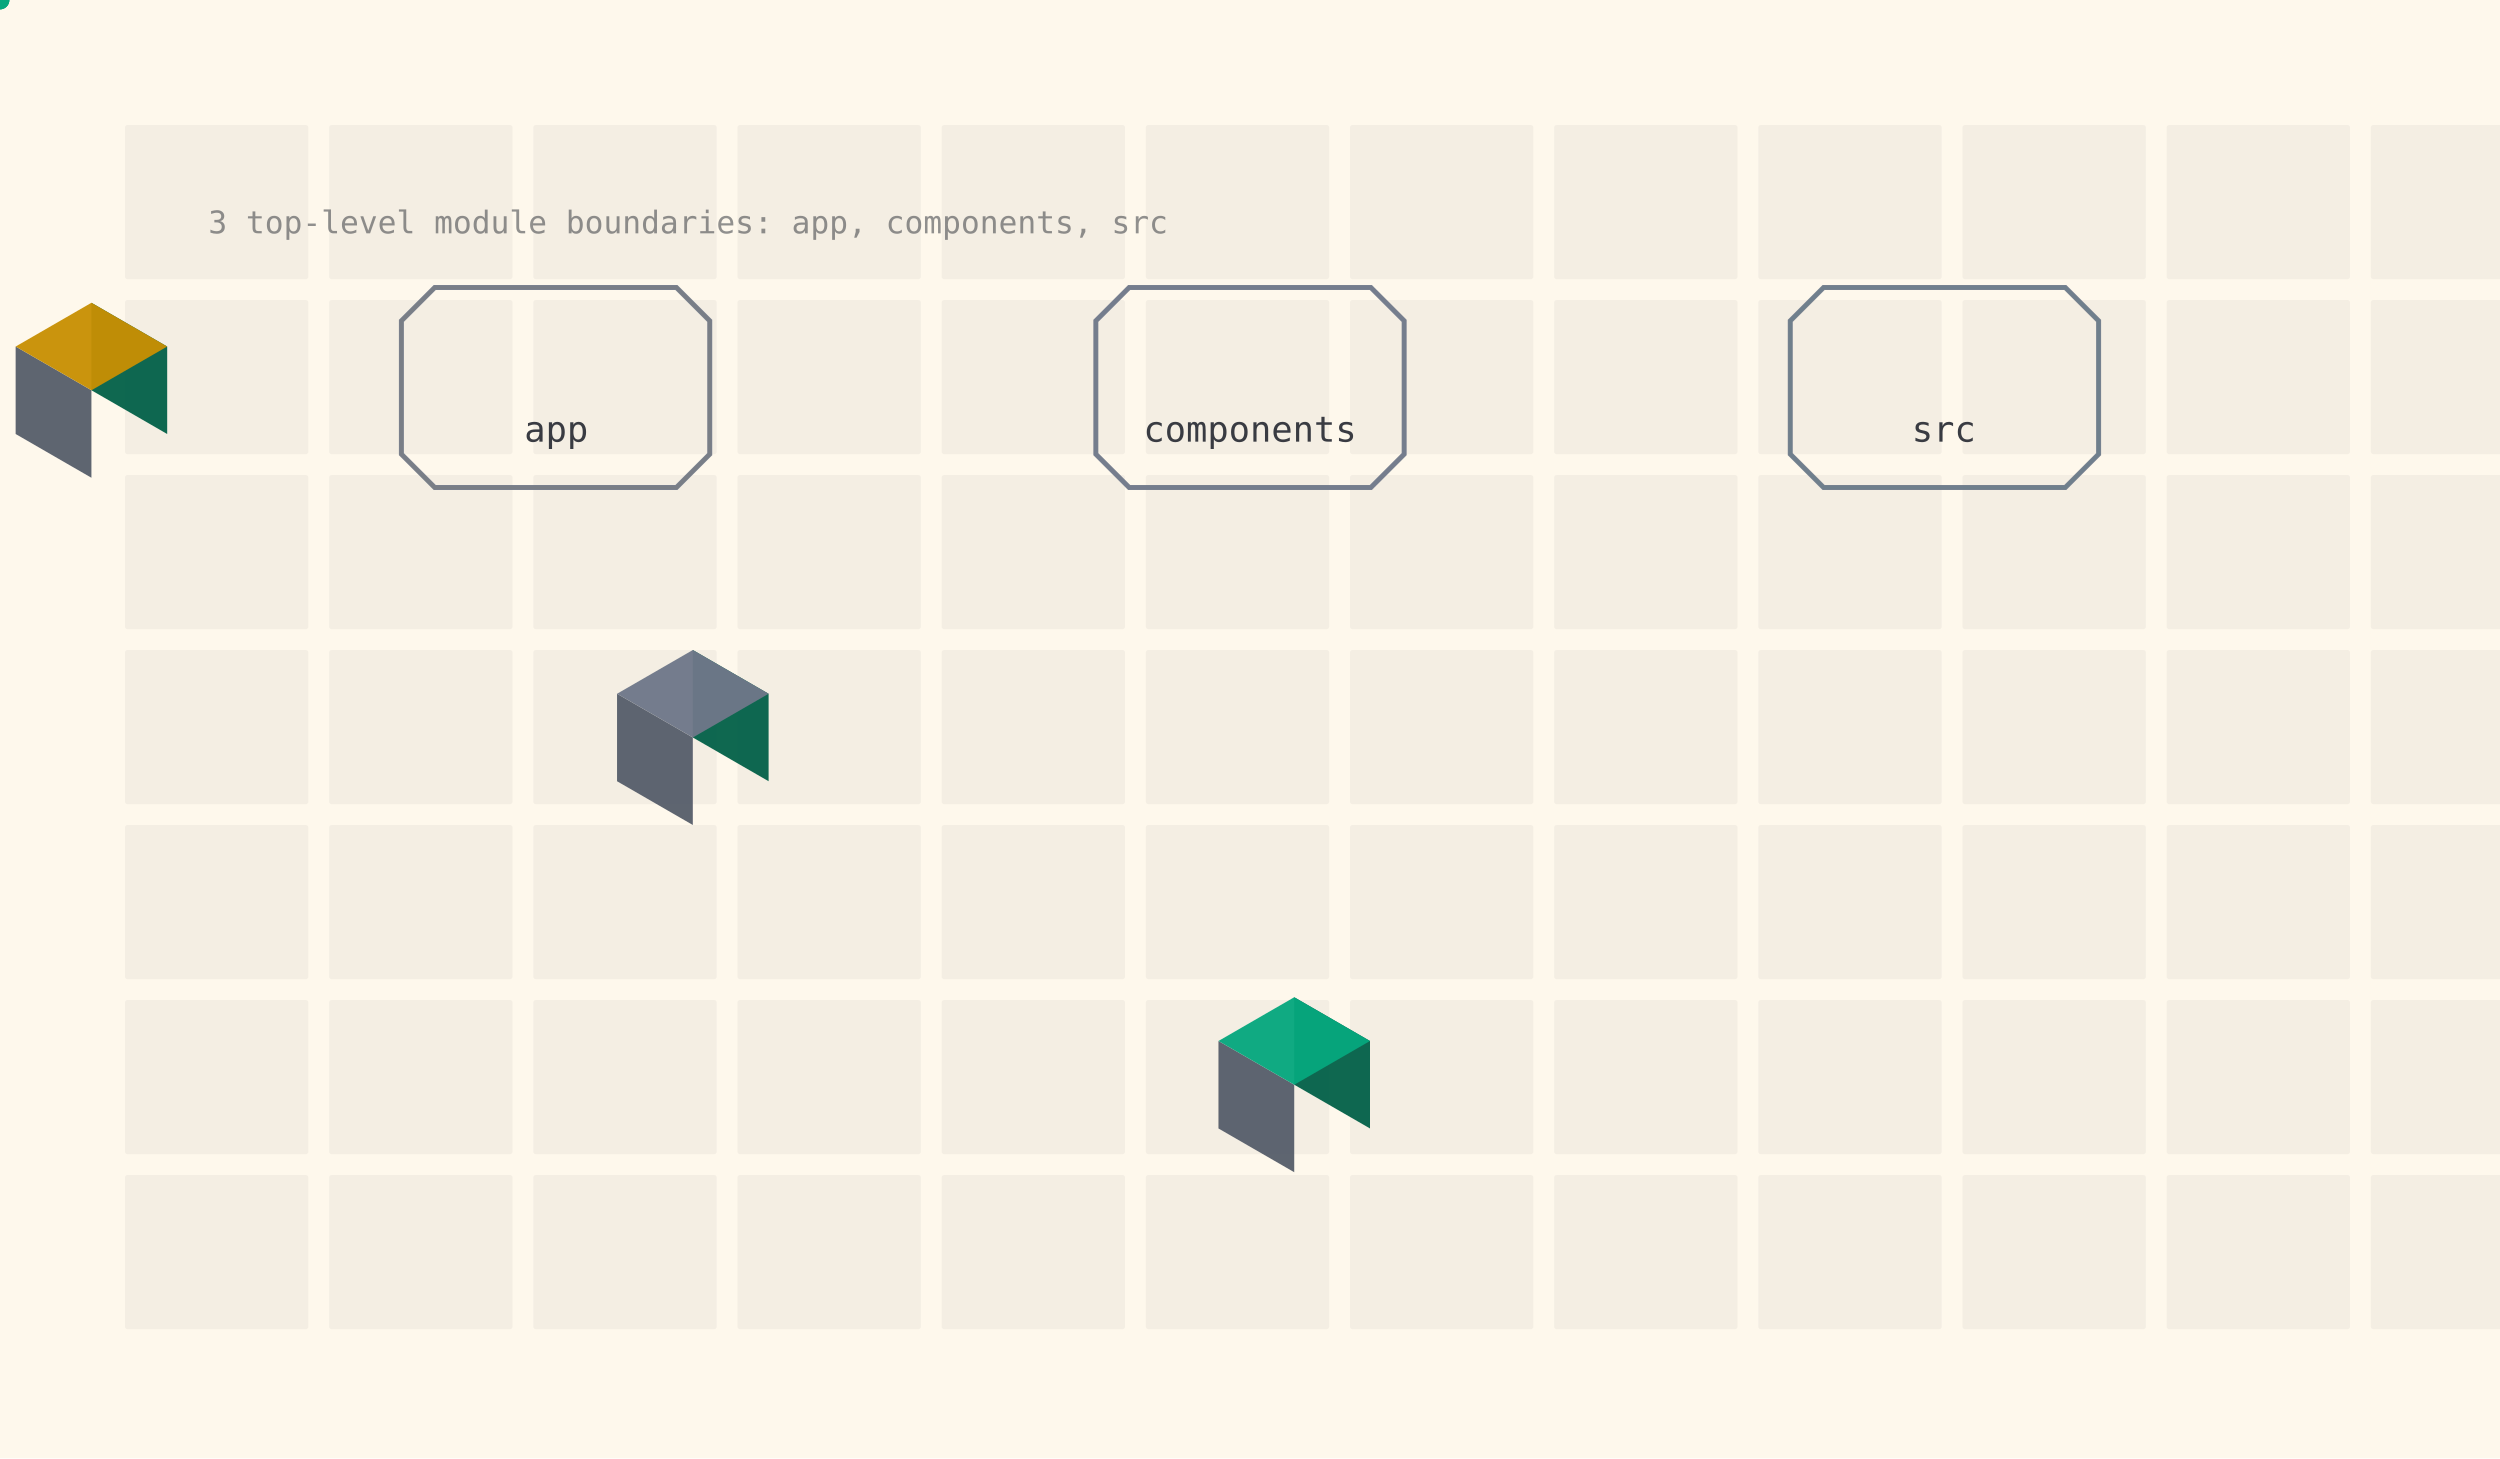
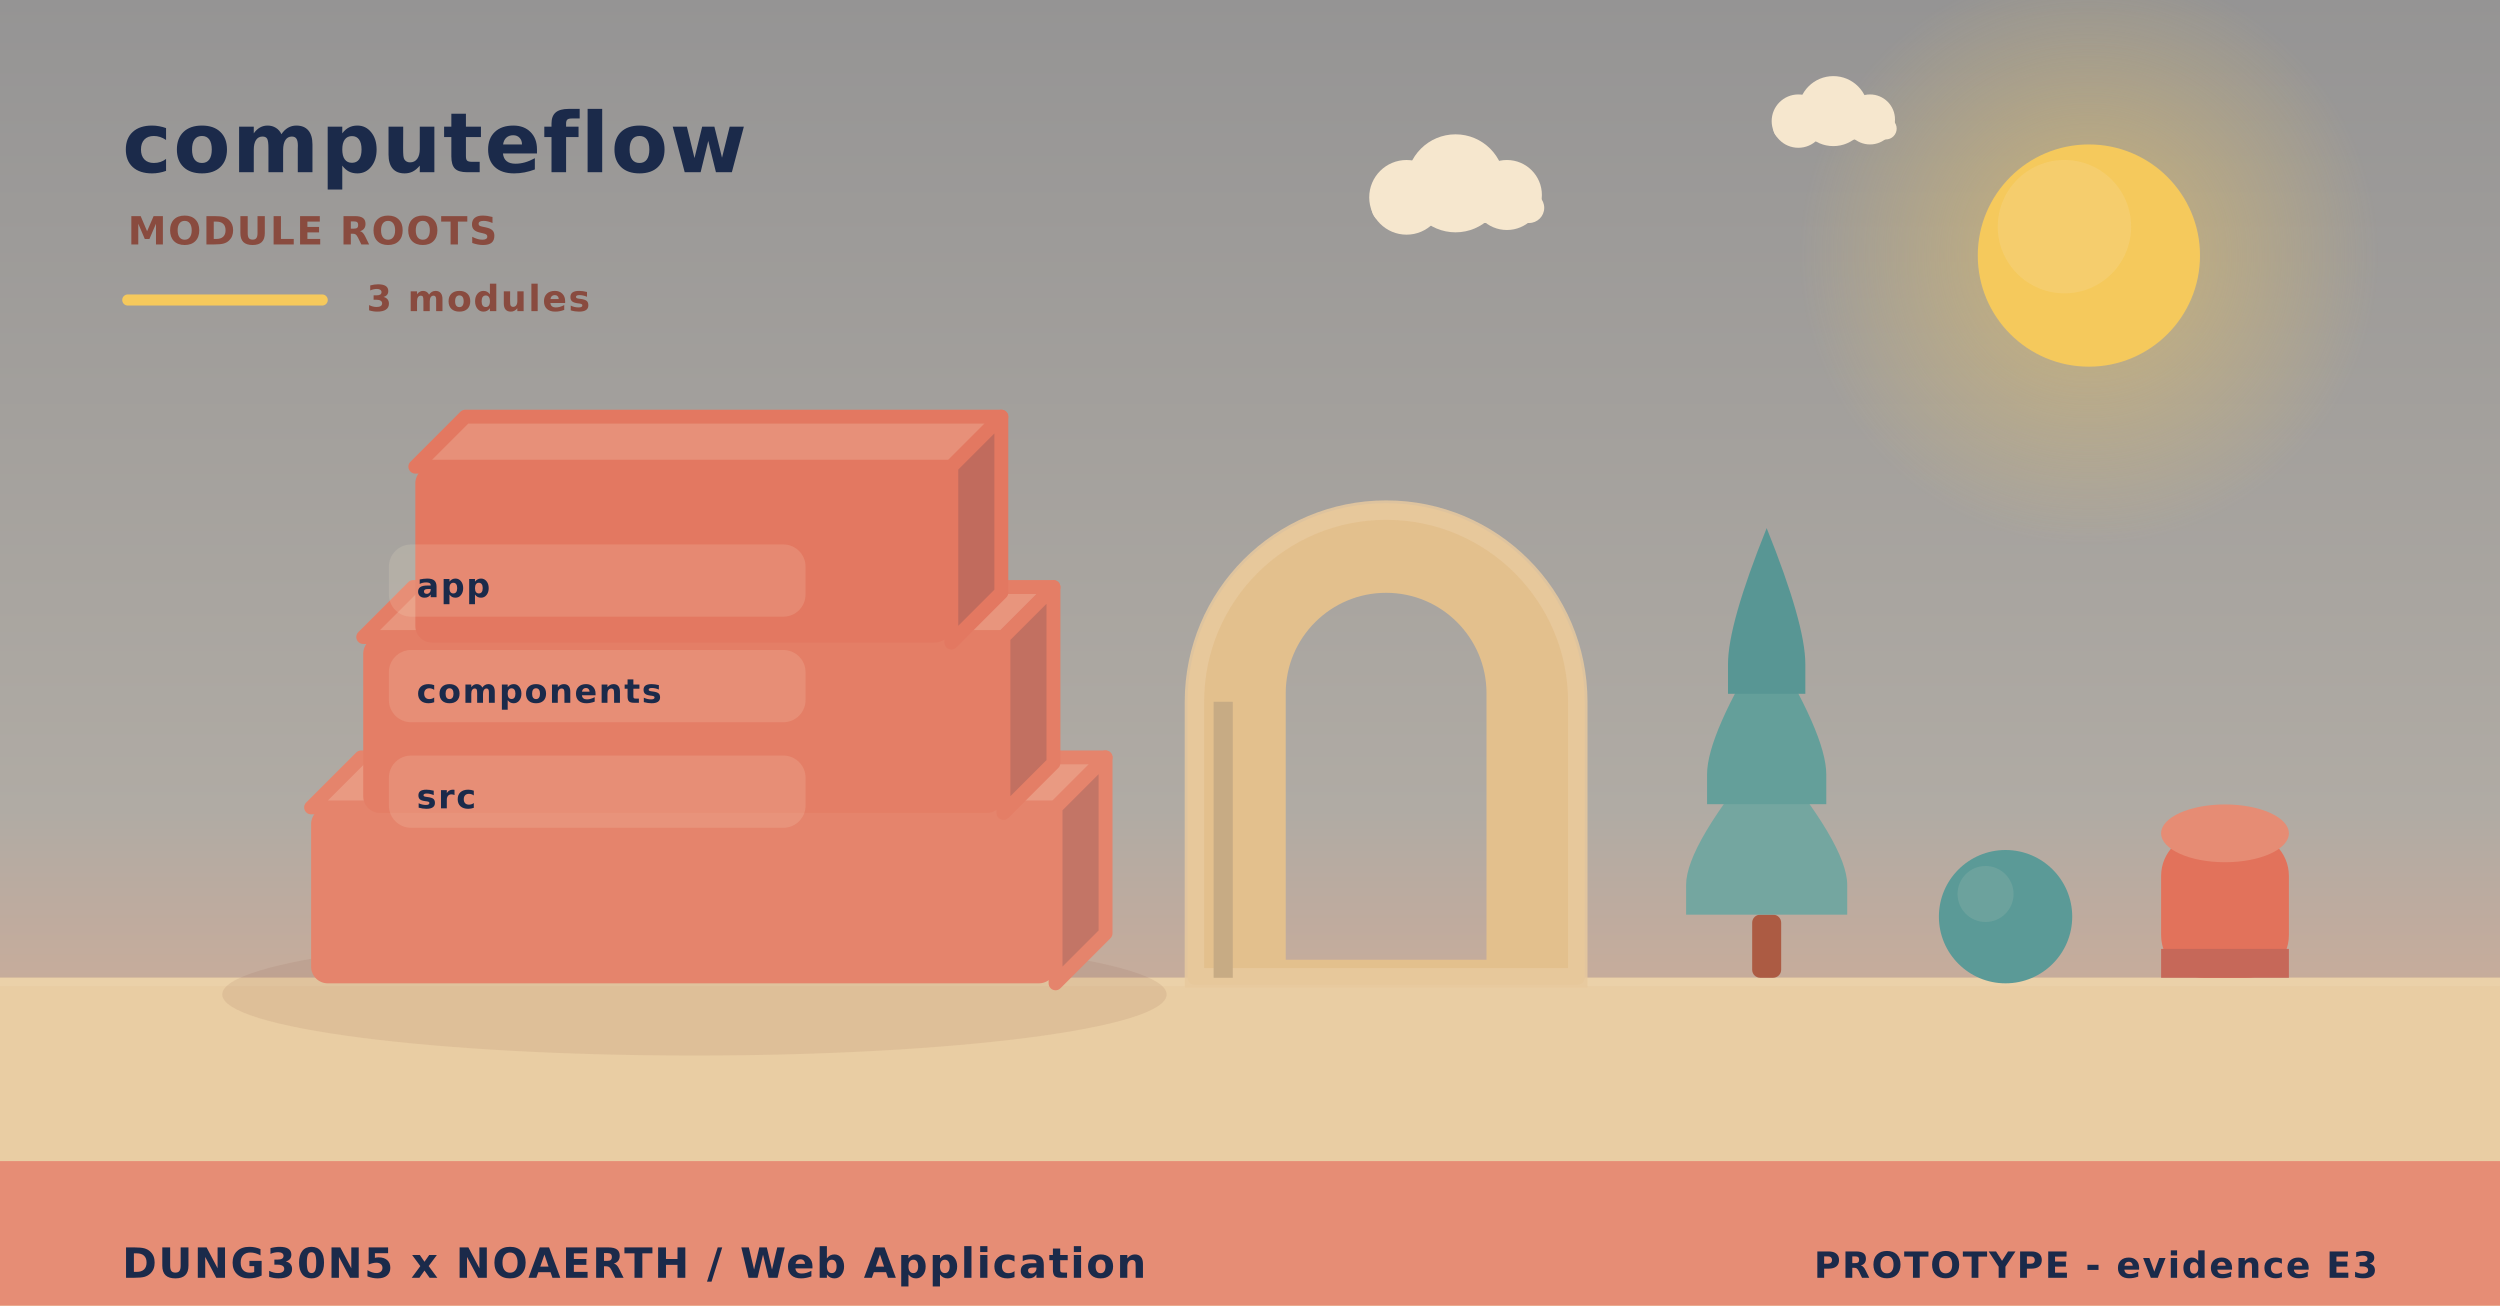
- <svg xmlns="http://www.w3.org/2000/svg" viewBox="0 0 1200 700" width="1200" height="700" role="img" aria-label="computeflow architecture">
-   <rect width="1200" height="700" fill="#fef8ec" />
-   <defs>
-     <linearGradient id="ga" x1="0" y1="0" x2="1" y2="1">
-       <stop offset="0%" stop-color="#c78f02" />
-       <stop offset="100%" stop-color="#6e7788" />
-     </linearGradient>
-   </defs>
-   <rect x="60.00" y="60.00" width="88.00" height="74.00" rx="1.20" fill="#252831" opacity="0.05" />
-   <rect x="158.00" y="60.00" width="88.00" height="74.00" rx="1.20" fill="#252831" opacity="0.05" />
-   <rect x="256.00" y="60.00" width="88.00" height="74.00" rx="1.20" fill="#252831" opacity="0.05" />
-   <rect x="354.00" y="60.00" width="88.00" height="74.00" rx="1.20" fill="#252831" opacity="0.05" />
-   <rect x="452.00" y="60.00" width="88.00" height="74.00" rx="1.20" fill="#252831" opacity="0.05" />
-   <rect x="550.00" y="60.00" width="88.00" height="74.00" rx="1.20" fill="#252831" opacity="0.05" />
-   <rect x="648.00" y="60.00" width="88.00" height="74.00" rx="1.20" fill="#252831" opacity="0.05" />
-   <rect x="746.00" y="60.00" width="88.00" height="74.00" rx="1.20" fill="#252831" opacity="0.05" />
-   <rect x="844.00" y="60.00" width="88.00" height="74.00" rx="1.20" fill="#252831" opacity="0.05" />
-   <rect x="942.00" y="60.00" width="88.00" height="74.00" rx="1.20" fill="#252831" opacity="0.05" />
-   <rect x="1040.00" y="60.00" width="88.00" height="74.00" rx="1.20" fill="#252831" opacity="0.05" />
-   <rect x="1138.00" y="60.00" width="88.00" height="74.00" rx="1.20" fill="#252831" opacity="0.05" />
-   <rect x="60.00" y="144.00" width="88.00" height="74.00" rx="1.20" fill="#252831" opacity="0.05" />
-   <rect x="158.00" y="144.00" width="88.00" height="74.00" rx="1.20" fill="#252831" opacity="0.05" />
-   <rect x="256.00" y="144.00" width="88.00" height="74.00" rx="1.20" fill="#252831" opacity="0.05" />
-   <rect x="354.00" y="144.00" width="88.00" height="74.00" rx="1.20" fill="#252831" opacity="0.05" />
-   <rect x="452.00" y="144.00" width="88.00" height="74.00" rx="1.20" fill="#252831" opacity="0.05" />
-   <rect x="550.00" y="144.00" width="88.00" height="74.00" rx="1.20" fill="#252831" opacity="0.05" />
-   <rect x="648.00" y="144.00" width="88.00" height="74.00" rx="1.20" fill="#252831" opacity="0.05" />
-   <rect x="746.00" y="144.00" width="88.00" height="74.00" rx="1.20" fill="#252831" opacity="0.05" />
-   <rect x="844.00" y="144.00" width="88.00" height="74.00" rx="1.20" fill="#252831" opacity="0.05" />
-   <rect x="942.00" y="144.00" width="88.00" height="74.00" rx="1.20" fill="#252831" opacity="0.05" />
-   <rect x="1040.00" y="144.00" width="88.00" height="74.00" rx="1.20" fill="#252831" opacity="0.05" />
-   <rect x="1138.00" y="144.00" width="88.00" height="74.00" rx="1.20" fill="#252831" opacity="0.05" />
-   <rect x="60.00" y="228.00" width="88.00" height="74.00" rx="1.20" fill="#252831" opacity="0.05" />
-   <rect x="158.00" y="228.00" width="88.00" height="74.00" rx="1.20" fill="#252831" opacity="0.05" />
-   <rect x="256.00" y="228.00" width="88.00" height="74.00" rx="1.20" fill="#252831" opacity="0.05" />
-   <rect x="354.00" y="228.00" width="88.00" height="74.00" rx="1.20" fill="#252831" opacity="0.05" />
-   <rect x="452.00" y="228.00" width="88.00" height="74.00" rx="1.20" fill="#252831" opacity="0.05" />
-   <rect x="550.00" y="228.00" width="88.00" height="74.00" rx="1.20" fill="#252831" opacity="0.05" />
-   <rect x="648.00" y="228.00" width="88.00" height="74.00" rx="1.20" fill="#252831" opacity="0.05" />
-   <rect x="746.00" y="228.00" width="88.00" height="74.00" rx="1.20" fill="#252831" opacity="0.05" />
-   <rect x="844.00" y="228.00" width="88.00" height="74.00" rx="1.20" fill="#252831" opacity="0.05" />
-   <rect x="942.00" y="228.00" width="88.00" height="74.00" rx="1.20" fill="#252831" opacity="0.05" />
-   <rect x="1040.00" y="228.00" width="88.00" height="74.00" rx="1.20" fill="#252831" opacity="0.05" />
-   <rect x="1138.00" y="228.00" width="88.00" height="74.00" rx="1.20" fill="#252831" opacity="0.05" />
-   <rect x="60.00" y="312.00" width="88.00" height="74.00" rx="1.20" fill="#252831" opacity="0.05" />
-   <rect x="158.00" y="312.00" width="88.00" height="74.00" rx="1.20" fill="#252831" opacity="0.05" />
-   <rect x="256.00" y="312.00" width="88.00" height="74.00" rx="1.20" fill="#252831" opacity="0.05" />
-   <rect x="354.00" y="312.00" width="88.00" height="74.00" rx="1.20" fill="#252831" opacity="0.05" />
-   <rect x="452.00" y="312.00" width="88.00" height="74.00" rx="1.20" fill="#252831" opacity="0.05" />
-   <rect x="550.00" y="312.00" width="88.00" height="74.00" rx="1.20" fill="#252831" opacity="0.05" />
-   <rect x="648.00" y="312.00" width="88.00" height="74.00" rx="1.20" fill="#252831" opacity="0.05" />
-   <rect x="746.00" y="312.00" width="88.00" height="74.00" rx="1.20" fill="#252831" opacity="0.05" />
-   <rect x="844.00" y="312.00" width="88.00" height="74.00" rx="1.20" fill="#252831" opacity="0.05" />
-   <rect x="942.00" y="312.00" width="88.00" height="74.00" rx="1.20" fill="#252831" opacity="0.05" />
-   <rect x="1040.00" y="312.00" width="88.00" height="74.00" rx="1.20" fill="#252831" opacity="0.05" />
-   <rect x="1138.00" y="312.00" width="88.00" height="74.00" rx="1.20" fill="#252831" opacity="0.05" />
-   <rect x="60.00" y="396.00" width="88.00" height="74.00" rx="1.20" fill="#252831" opacity="0.05" />
-   <rect x="158.00" y="396.00" width="88.00" height="74.00" rx="1.20" fill="#252831" opacity="0.05" />
-   <rect x="256.00" y="396.00" width="88.00" height="74.00" rx="1.20" fill="#252831" opacity="0.05" />
-   <rect x="354.00" y="396.00" width="88.00" height="74.00" rx="1.20" fill="#252831" opacity="0.05" />
-   <rect x="452.00" y="396.00" width="88.00" height="74.00" rx="1.20" fill="#252831" opacity="0.05" />
-   <rect x="550.00" y="396.00" width="88.00" height="74.00" rx="1.20" fill="#252831" opacity="0.05" />
-   <rect x="648.00" y="396.00" width="88.00" height="74.00" rx="1.20" fill="#252831" opacity="0.05" />
-   <rect x="746.00" y="396.00" width="88.00" height="74.00" rx="1.20" fill="#252831" opacity="0.05" />
-   <rect x="844.00" y="396.00" width="88.00" height="74.00" rx="1.20" fill="#252831" opacity="0.05" />
-   <rect x="942.00" y="396.00" width="88.00" height="74.00" rx="1.20" fill="#252831" opacity="0.05" />
-   <rect x="1040.00" y="396.00" width="88.00" height="74.00" rx="1.20" fill="#252831" opacity="0.05" />
-   <rect x="1138.00" y="396.00" width="88.00" height="74.00" rx="1.20" fill="#252831" opacity="0.05" />
-   <rect x="60.00" y="480.00" width="88.00" height="74.00" rx="1.20" fill="#252831" opacity="0.05" />
-   <rect x="158.00" y="480.00" width="88.00" height="74.00" rx="1.20" fill="#252831" opacity="0.05" />
-   <rect x="256.00" y="480.00" width="88.00" height="74.00" rx="1.20" fill="#252831" opacity="0.05" />
-   <rect x="354.00" y="480.00" width="88.00" height="74.00" rx="1.20" fill="#252831" opacity="0.05" />
-   <rect x="452.00" y="480.00" width="88.00" height="74.00" rx="1.20" fill="#252831" opacity="0.05" />
-   <rect x="550.00" y="480.00" width="88.00" height="74.00" rx="1.20" fill="#252831" opacity="0.05" />
-   <rect x="648.00" y="480.00" width="88.00" height="74.00" rx="1.20" fill="#252831" opacity="0.05" />
-   <rect x="746.00" y="480.00" width="88.00" height="74.00" rx="1.20" fill="#252831" opacity="0.05" />
-   <rect x="844.00" y="480.00" width="88.00" height="74.00" rx="1.20" fill="#252831" opacity="0.05" />
-   <rect x="942.00" y="480.00" width="88.00" height="74.00" rx="1.20" fill="#252831" opacity="0.05" />
-   <rect x="1040.00" y="480.00" width="88.00" height="74.00" rx="1.20" fill="#252831" opacity="0.05" />
-   <rect x="1138.00" y="480.00" width="88.00" height="74.00" rx="1.20" fill="#252831" opacity="0.05" />
-   <rect x="60.00" y="564.00" width="88.00" height="74.00" rx="1.20" fill="#252831" opacity="0.05" />
-   <rect x="158.00" y="564.00" width="88.00" height="74.00" rx="1.20" fill="#252831" opacity="0.05" />
-   <rect x="256.00" y="564.00" width="88.00" height="74.00" rx="1.20" fill="#252831" opacity="0.05" />
-   <rect x="354.00" y="564.00" width="88.00" height="74.00" rx="1.20" fill="#252831" opacity="0.05" />
-   <rect x="452.00" y="564.00" width="88.00" height="74.00" rx="1.20" fill="#252831" opacity="0.05" />
-   <rect x="550.00" y="564.00" width="88.00" height="74.00" rx="1.20" fill="#252831" opacity="0.05" />
-   <rect x="648.00" y="564.00" width="88.00" height="74.00" rx="1.20" fill="#252831" opacity="0.05" />
-   <rect x="746.00" y="564.00" width="88.00" height="74.00" rx="1.20" fill="#252831" opacity="0.05" />
-   <rect x="844.00" y="564.00" width="88.00" height="74.00" rx="1.20" fill="#252831" opacity="0.05" />
-   <rect x="942.00" y="564.00" width="88.00" height="74.00" rx="1.20" fill="#252831" opacity="0.05" />
-   <rect x="1040.00" y="564.00" width="88.00" height="74.00" rx="1.20" fill="#252831" opacity="0.05" />
-   <rect x="1138.00" y="564.00" width="88.00" height="74.00" rx="1.20" fill="#252831" opacity="0.05" />
-   <path d="M208.67,138.00 H324.67 L340.67,154.00 V218.00 L324.67,234.00 H208.67 L192.67,218.00 V154.00 Z" fill="none" stroke="rgba(199,143,2,0.550)" stroke-width="1.80" opacity="0.90" />
-   <polygon points="43.88,187.33 80.25,208.33 80.25,166.33 43.88,145.33" fill="#036148" opacity="0.95" />
-   <polygon points="7.51,208.33 43.88,229.33 43.88,187.33 7.51,166.33" fill="#565d6a" opacity="0.95" />
-   <polygon points="43.88,145.33 80.25,166.33 43.88,187.33 7.51,166.33" fill="#c78f02" opacity="0.95" />
-   <text x="267" y="212" font-family="ui-monospace,Menlo,monospace" font-size="17" fill="rgba(37,40,49,0.900)" text-anchor="middle">app</text>
+ <svg xmlns="http://www.w3.org/2000/svg" width="900" height="470" viewBox="0 0 900 470" role="img" aria-label="computeflow - how it is built">
+   <linearGradient id="skya" x1="0" y1="0" x2="0" y2="1">
+     <stop offset="0" stop-color="#959494" />
+     <stop offset="0.62" stop-color="#b0aba4" />
+     <stop offset="1" stop-color="#f3ad8a" />
+   </linearGradient>
+   <rect width="900" height="470" fill="url(#skya)" />
+   <radialGradient id="suna">
+     <stop offset="0.35" stop-color="#f5c95c" stop-opacity="0.34" />
+     <stop offset="1" stop-color="#f5c95c" stop-opacity="0" />
+   </radialGradient>
+   <circle cx="752" cy="92" r="104" fill="url(#suna)" />
+   <circle cx="752" cy="92" r="40" fill="#f5c95c" />
+   <circle cx="743.2" cy="81.6" r="24" fill="#f5d27e" opacity="0.5" />
  <g>
-     <path d="M208.67,138.00 H324.67 L340.67,154.00 V218.00 L324.67,234.00 H208.67 L192.67,218.00 V154.00 Z" fill="none" stroke="#6e7788" stroke-width="2.40" opacity="0.90" />
-     <animate attributeName="opacity" values="0.25;1.0;0.25" dur="18.5s" begin="0.0s" repeatCount="indefinite" />
+     <circle cx="524" cy="66" r="17.64" fill="#f6e7ce" />
+     <circle cx="506.36" cy="71.04" r="13.44" fill="#f6e7ce" />
+     <circle cx="542.48" cy="70.2" r="12.6" fill="#f6e7ce" />
+     <rect x="493.76" y="69.36" width="62.16" height="10.92" rx="5.46" fill="#f6e7ce" />
+     <animateTransform attributeName="transform" type="translate" values="0 0;24 0;0 0" dur="36s" begin="0s" repeatCount="indefinite" />
  </g>
-   <g opacity="0.9">
-     <circle cx="0.00" cy="0.00" r="4.50" fill="#05a77d" opacity="1.00" />
-     <animateTransform attributeName="transform" type="translate" values="266.67,184.00 600.00,184.00" dur="6.167s" begin="0.0s" repeatCount="indefinite" />
-     <animateTransform attributeName="transform" type="translate" values="600.00,184.00 266.67,184.00" dur="6.167s" begin="3.083s" repeatCount="indefinite" />
+   <g>
+     <circle cx="660" cy="40" r="12.6" fill="#f6e7ce" />
+     <circle cx="647.4" cy="43.6" r="9.6" fill="#f6e7ce" />
+     <circle cx="673.2" cy="43" r="9" fill="#f6e7ce" />
+     <rect x="638.4" y="42.4" width="44.4" height="7.8" rx="3.9" fill="#f6e7ce" />
+     <animateTransform attributeName="transform" type="translate" values="0 0;-18 0;0 0" dur="46s" begin="3s" repeatCount="indefinite" />
  </g>
-   <path d="M542.00,138.00 H658.00 L674.00,154.00 V218.00 L658.00,234.00 H542.00 L526.00,218.00 V154.00 Z" fill="none" stroke="rgba(110,119,136,0.550)" stroke-width="1.80" opacity="0.90" />
-   <polygon points="332.55,354.00 368.93,375.00 368.93,333.00 332.55,312.00" fill="#036148" opacity="0.95" />
-   <polygon points="296.18,375.00 332.55,396.00 332.55,354.00 296.18,333.00" fill="#565d6a" opacity="0.95" />
-   <polygon points="332.55,312.00 368.93,333.00 332.55,354.00 296.18,333.00" fill="#6e7788" opacity="0.95" />
-   <text x="600" y="212" font-family="ui-monospace,Menlo,monospace" font-size="17" fill="rgba(37,40,49,0.900)" text-anchor="middle">components</text>
+   <rect x="0" y="352" width="900" height="118" fill="#e9cda3" />
+   <rect x="0" y="352" width="900" height="3" fill="#ebd1a9" />
+   <text x="44" y="62" font-family="Verdana,DejaVu Sans,sans-serif" font-size="30" font-weight="700" letter-spacing="0.6" fill="#1b2a4a" text-anchor="start">computeflow</text>
+   <text x="46" y="88" font-family="Verdana,DejaVu Sans,sans-serif" font-size="14" font-weight="700" letter-spacing="0.6" fill="#894b3f" text-anchor="start">MODULE ROOTS</text>
+   <rect x="44" y="106" width="74" height="4" rx="2" fill="#f5c95c" />
+   <text x="132" y="112" font-family="Verdana,DejaVu Sans,sans-serif" font-size="13" font-weight="700" letter-spacing="0.6" fill="#894b3f" text-anchor="start">3 modules</text>
+   <ellipse cx="250" cy="358" rx="170" ry="22" fill="rgba(138,90,68,0.11)" />
+   <path d="M112,290.67 L380,290.67 L398,272.67 L130,272.67 Z" fill="#e99a82" stroke="#e5846c" stroke-width="5" stroke-linejoin="round" />
+   <path d="M380,290.67 L398,272.67 L398,336 L380,354 Z" fill="#c37566" stroke="#e5846c" stroke-width="5" stroke-linejoin="round" />
+   <rect x="112" y="290.67" width="268" height="63.33" rx="6" fill="#e5846c" />
+   <path d="M130.76,229.33 L361.24,229.33 L379.24,211.33 L148.76,211.33 Z" fill="#e8957d" stroke="#e47e66" stroke-width="5" stroke-linejoin="round" />
+   <path d="M361.24,229.33 L379.24,211.33 L379.24,274.67 L361.24,292.67 Z" fill="#c27061" stroke="#e47e66" stroke-width="5" stroke-linejoin="round" />
+   <rect x="130.76" y="229.33" width="230.48" height="63.33" rx="6" fill="#e47e66" />
+   <path d="M149.52,168 L342.48,168 L360.48,150 L167.52,150 Z" fill="#e79079" stroke="#e37861" stroke-width="5" stroke-linejoin="round" />
+   <path d="M342.48,168 L360.48,150 L360.48,213.33 L342.48,231.33 Z" fill="#c16b5d" stroke="#e37861" stroke-width="5" stroke-linejoin="round" />
+   <rect x="149.52" y="168" width="192.96" height="63.33" rx="6" fill="#e37861" />
+   <rect x="140" y="196" width="150" height="26" rx="8" fill="rgba(246,231,206,0.16)" opacity="0.94" />
  <g>
-     <path d="M542.00,138.00 H658.00 L674.00,154.00 V218.00 L658.00,234.00 H542.00 L526.00,218.00 V154.00 Z" fill="none" stroke="#6e7788" stroke-width="2.40" opacity="0.90" />
-     <animate attributeName="opacity" values="0.25;1.0;0.25" dur="18.5s" begin="0.45s" repeatCount="indefinite" />
+     <text x="150" y="215" font-family="Verdana,DejaVu Sans,sans-serif" font-size="12" font-weight="700" letter-spacing="0.6" fill="#1b2a4a" text-anchor="start">app</text>
+     <animateTransform attributeName="transform" type="translate" values="0 10;0 0" dur="0.7s" begin="0.3s" fill="freeze" />
  </g>
-   <g opacity="0.9">
-     <circle cx="0.00" cy="0.00" r="4.50" fill="#05a77d" opacity="1.00" />
-     <animateTransform attributeName="transform" type="translate" values="600.00,184.00 933.33,184.00" dur="6.167s" begin="0.3s" repeatCount="indefinite" />
-     <animateTransform attributeName="transform" type="translate" values="933.33,184.00 600.00,184.00" dur="6.167s" begin="3.383s" repeatCount="indefinite" />
+   <rect x="140" y="234" width="150" height="26" rx="8" fill="rgba(246,231,206,0.16)" opacity="0.94" />
+   <g>
+     <text x="150" y="253" font-family="Verdana,DejaVu Sans,sans-serif" font-size="12" font-weight="700" letter-spacing="0.6" fill="#1b2a4a" text-anchor="start">components</text>
+     <animateTransform attributeName="transform" type="translate" values="0 10;0 0" dur="0.7s" begin="0.5s" fill="freeze" />
  </g>
-   <path d="M875.33,138.00 H991.33 L1007.33,154.00 V218.00 L991.33,234.00 H875.33 L859.33,218.00 V154.00 Z" fill="none" stroke="rgba(5,167,125,0.550)" stroke-width="1.80" opacity="0.90" />
-   <polygon points="621.23,520.67 657.60,541.67 657.60,499.67 621.23,478.67" fill="#036148" opacity="0.95" />
-   <polygon points="584.86,541.67 621.23,562.67 621.23,520.67 584.86,499.67" fill="#565d6a" opacity="0.95" />
-   <polygon points="621.23,478.67 657.60,499.67 621.23,520.67 584.86,499.67" fill="#05a77d" opacity="0.95" />
-   <text x="933" y="212" font-family="ui-monospace,Menlo,monospace" font-size="17" fill="rgba(37,40,49,0.900)" text-anchor="middle">src</text>
+   <rect x="140" y="272" width="150" height="26" rx="8" fill="rgba(246,231,206,0.16)" opacity="0.94" />
  <g>
-     <path d="M875.33,138.00 H991.33 L1007.33,154.00 V218.00 L991.33,234.00 H875.33 L859.33,218.00 V154.00 Z" fill="none" stroke="#6e7788" stroke-width="2.40" opacity="0.90" />
-     <animate attributeName="opacity" values="0.25;1.0;0.25" dur="18.5s" begin="0.9s" repeatCount="indefinite" />
+     <text x="150" y="291" font-family="Verdana,DejaVu Sans,sans-serif" font-size="12" font-weight="700" letter-spacing="0.6" fill="#1b2a4a" text-anchor="start">src</text>
+     <animateTransform attributeName="transform" type="translate" values="0 10;0 0" dur="0.7s" begin="0.7s" fill="freeze" />
  </g>
-   <g opacity="0.9">
-     <circle cx="0.00" cy="0.00" r="4.50" fill="#05a77d" opacity="1.00" />
-     <animateTransform attributeName="transform" type="translate" values="933.33,184.00 933.33,184.00" dur="6.167s" begin="0.6s" repeatCount="indefinite" />
-     <animateTransform attributeName="transform" type="translate" values="933.33,184.00 933.33,184.00" dur="6.167s" begin="3.683s" repeatCount="indefinite" />
-   </g>
-   <text x="100" y="112" font-family="ui-monospace,Menlo,monospace" font-size="15" fill="rgba(37,40,49,0.500)">3 top-level module boundaries: app, components, src</text>
+   <path d="M430,352 L430,252.64 A69,69 0 0 1 568,252.64 L568,352 Z M460.36,348 L460.36,249.55 A38.64,38.64 0 0 1 537.64,249.55 L537.64,348 Z" fill="#e3c08d" fill-rule="evenodd" stroke="#e3c08d" stroke-width="5" stroke-linejoin="round" />
+   <path d="M430,352 L430,252.64 A69,69 0 0 1 568,252.64 L568,352 Z" fill="none" stroke="#e8c99d" stroke-width="7" stroke-linecap="round" opacity="0.85" />
+   <rect x="436.9" y="252.64" width="6.9" height="99.36" fill="#c7ab84" />
+   <rect x="630.78" y="329.28" width="10.44" height="22.72" rx="2.9" fill="#ac5b43" />
+   <path d="M636,269.64 Q607,304.23 607,318.54 Q607,329.28 607,329.28 L665,329.28 Q665,329.28 665,318.54 Q665,304.23 636,269.64 Z" fill="#74a6a0" />
+   <path d="M636,229.88 Q614.54,264.47 614.54,278.78 Q614.54,289.52 614.54,289.52 L657.46,289.52 Q657.46,289.52 657.46,278.78 Q657.46,264.47 636,229.88 Z" fill="#649f9a" />
+   <path d="M636,190.12 Q622.08,224.71 622.08,239.02 Q622.08,249.76 622.08,249.76 L649.92,249.76 Q649.92,249.76 649.92,239.02 Q649.92,224.71 636,190.12 Z" fill="#589694" />
+   <circle cx="722" cy="330" r="24" fill="#5b9a97" />
+   <circle cx="714.8" cy="321.84" r="10.08" fill="#7aa9a2" opacity="0.55" />
+   <rect x="778" y="300" width="46" height="52" rx="15.33" fill="#e2725b" />
+   <ellipse cx="801" cy="300" rx="23" ry="10.4" fill="#e68c74" />
+   <rect x="778" y="341.6" width="46" height="10.4" fill="#c66859" />
+   <rect x="0" y="418" width="900" height="52" rx="0" fill="#e68972" opacity="0.94" />
+   <text x="44" y="460" font-family="Verdana,DejaVu Sans,sans-serif" font-size="15" font-weight="700" letter-spacing="0.6" fill="#1b2a4a" text-anchor="start">DUNG30N5 x NOAERTH  /  Web Application</text>
+   <text x="856" y="460" font-family="Verdana,DejaVu Sans,sans-serif" font-size="13" font-weight="700" letter-spacing="0.6" fill="#1b2a4a" text-anchor="end">PROTOTYPE  -  evidence E3</text>
</svg>
